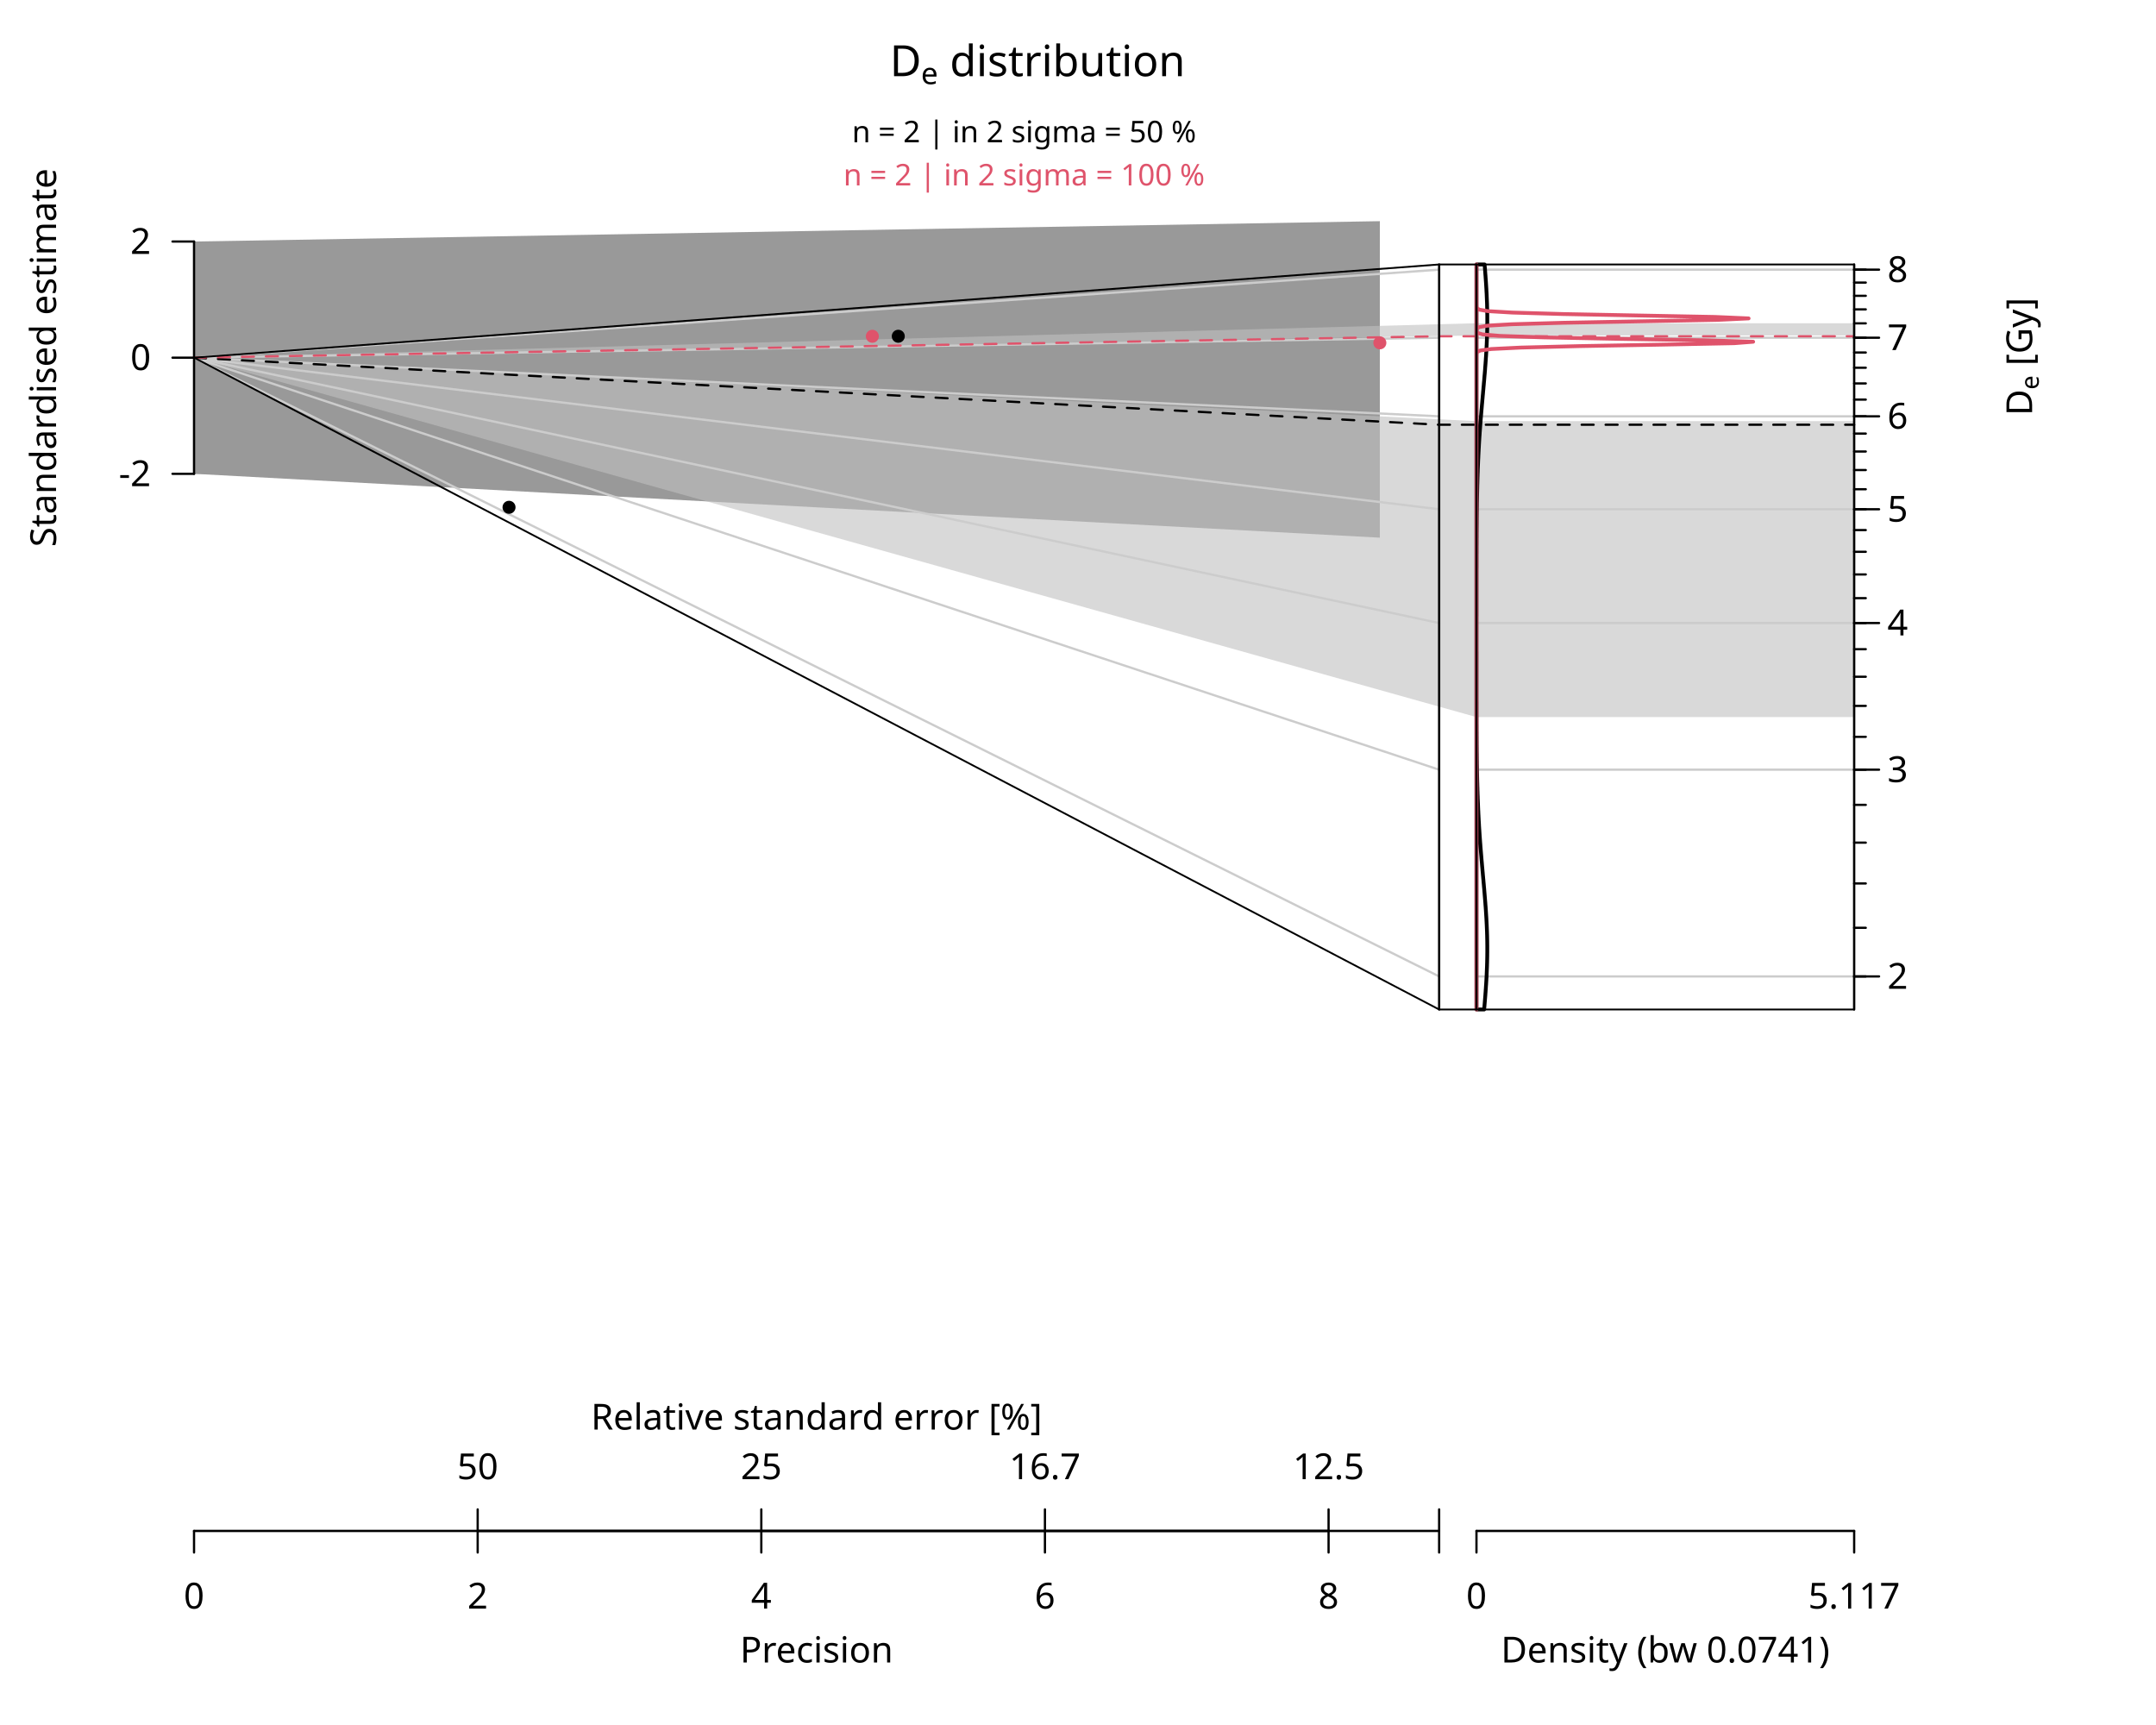
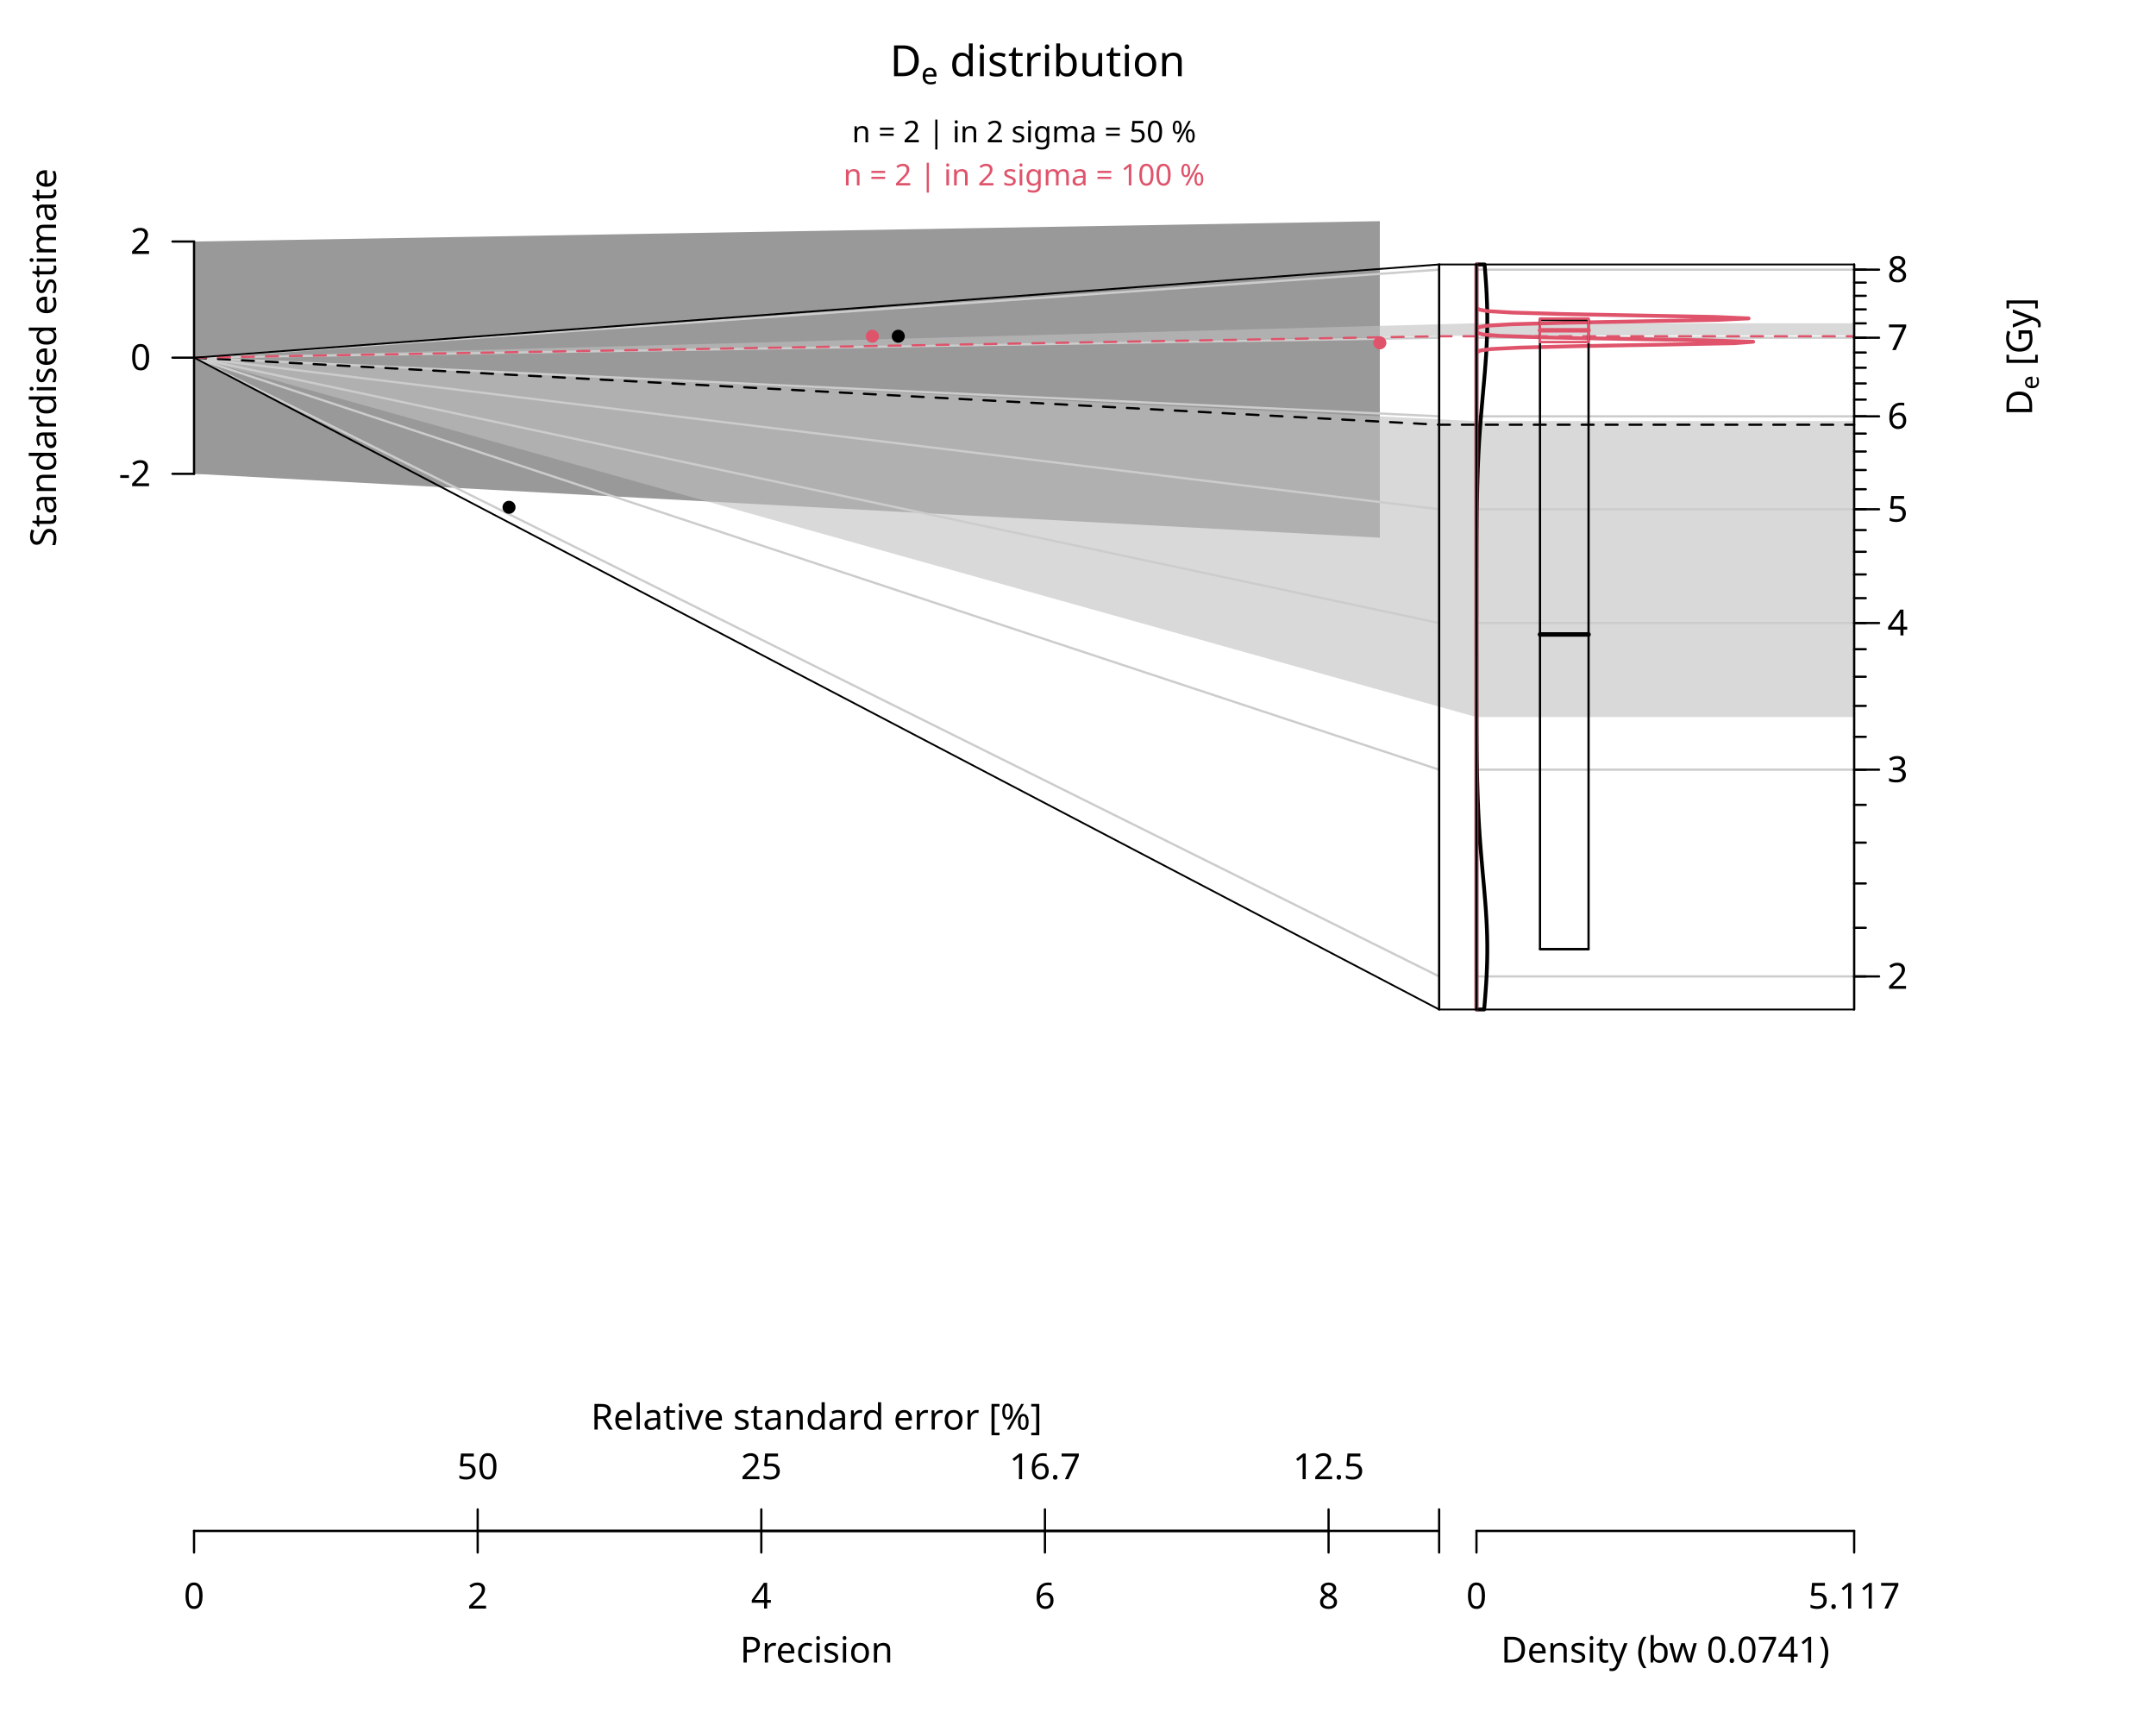
<svg xmlns="http://www.w3.org/2000/svg" class="svglite" data-engine-version="2.0" width="720.00pt" height="576.00pt" viewBox="0 0 720.00 576.00">
  <defs>
    <style type="text/css">
    .svglite line, .svglite polyline, .svglite polygon, .svglite path, .svglite rect, .svglite circle {
      fill: none;
      stroke: #000000;
      stroke-linecap: round;
      stroke-linejoin: round;
      stroke-miterlimit: 10.00;
    }
  </style>
  </defs>
  <rect width="100%" height="100%" style="stroke: none; fill: #FFFFFF;" />
  <defs>
    <clipPath id="cpMC4wMHw3MjAuMDB8MC4wMHw1NzYuMDA=">
      <rect x="0.00" y="0.00" width="720.00" height="576.00" />
    </clipPath>
  </defs>
  <g clip-path="url(#cpMC4wMHw3MjAuMDB8MC4wMHw1NzYuMDA=)">
    <text transform="translate(18.72,119.43) rotate(-90)" text-anchor="middle" style="font-size: 12.00px; font-family: sans;" textLength="119.42px" lengthAdjust="spacingAndGlyphs">Standardised estimate</text>
    <polygon points="64.80,158.21 64.80,80.65 460.80,101.98 460.80,179.54 " style="stroke-width: 0.75; stroke: none; fill: #999999;" />
    <polygon points="64.80,158.21 64.80,80.65 460.80,73.85 460.80,151.41 " style="stroke-width: 0.75; stroke: none; fill: #999999;" />
    <polygon points="619.20,554.73 619.20,57.18 1173.60,57.18 1173.60,554.73 " style="stroke-width: 0.75; stroke: none; fill: none;" />
    <polygon points="64.80,119.43 480.60,140.01 493.07,140.63 619.20,140.63 619.20,239.45 493.07,239.45 480.60,235.96 " style="stroke-width: 0.75; stroke: none; fill: #BFBFBF; fill-opacity: 0.60;" />
    <polygon points="64.80,119.43 480.60,108.27 493.07,107.94 619.20,107.94 619.20,112.01 493.07,112.01 480.60,112.22 " style="stroke-width: 0.75; stroke: none; fill: #BFBFBF; fill-opacity: 0.60;" />
    <polyline points="64.80,119.43 480.60,326.04 " style="stroke-width: 0.75; stroke: #CCCCCC;" />
    <polyline points="493.07,326.04 619.20,326.04 " style="stroke-width: 0.75; stroke: #CCCCCC;" />
    <polyline points="64.80,119.43 480.60,257.01 " style="stroke-width: 0.75; stroke: #CCCCCC;" />
    <polyline points="493.07,257.01 619.20,257.01 " style="stroke-width: 0.75; stroke: #CCCCCC;" />
    <polyline points="64.80,119.43 480.60,208.04 " style="stroke-width: 0.75; stroke: #CCCCCC;" />
    <polyline points="493.07,208.04 619.20,208.04 " style="stroke-width: 0.75; stroke: #CCCCCC;" />
    <polyline points="64.80,119.43 480.60,170.05 " style="stroke-width: 0.75; stroke: #CCCCCC;" />
    <polyline points="493.07,170.05 619.20,170.05 " style="stroke-width: 0.75; stroke: #CCCCCC;" />
    <polyline points="64.80,119.43 480.60,139.01 " style="stroke-width: 0.75; stroke: #CCCCCC;" />
    <polyline points="493.07,139.01 619.20,139.01 " style="stroke-width: 0.75; stroke: #CCCCCC;" />
    <polyline points="64.80,119.43 480.60,112.77 " style="stroke-width: 0.75; stroke: #CCCCCC;" />
    <polyline points="493.07,112.77 619.20,112.77 " style="stroke-width: 0.75; stroke: #CCCCCC;" />
    <polyline points="64.80,119.43 480.60,90.04 " style="stroke-width: 0.75; stroke: #CCCCCC;" />
    <polyline points="493.07,90.04 619.20,90.04 " style="stroke-width: 0.75; stroke: #CCCCCC;" />
    <polyline points="64.80,119.43 480.60,141.83 493.07,141.83 619.20,141.83 " style="stroke-width: 0.75; stroke-dasharray: 4.00,4.00;" />
    <polyline points="64.80,119.43 480.60,112.29 493.07,112.29 619.20,112.29 " style="stroke-width: 0.75; stroke: #DF536B; stroke-dasharray: 4.00,4.00;" />
    <polygon points="493.07,337.08 495.63,337.08 495.68,336.59 495.72,336.11 495.76,335.62 495.80,335.13 495.84,334.65 495.88,334.16 495.92,333.67 495.96,333.18 496.00,332.70 496.04,332.21 496.07,331.72 496.11,331.24 496.14,330.75 496.18,330.26 496.21,329.78 496.24,329.29 496.28,328.80 496.31,328.32 496.34,327.83 496.37,327.34 496.39,326.86 496.42,326.37 496.45,325.88 496.47,325.40 496.49,324.91 496.51,324.42 496.53,323.93 496.55,323.45 496.57,322.96 496.59,322.47 496.60,321.99 496.62,321.50 496.63,321.01 496.64,320.53 496.65,320.04 496.66,319.55 496.67,319.07 496.67,318.58 496.68,318.09 496.68,317.61 496.68,317.12 496.68,316.63 496.68,316.15 496.68,315.66 496.67,315.17 496.67,314.69 496.66,314.20 496.65,313.71 496.64,313.22 496.63,312.74 496.62,312.25 496.60,311.76 496.59,311.28 496.57,310.79 496.55,310.30 496.53,309.82 496.51,309.33 496.49,308.84 496.46,308.36 496.44,307.87 496.41,307.38 496.39,306.90 496.36,306.41 496.33,305.92 496.30,305.44 496.27,304.95 496.24,304.46 496.21,303.97 496.17,303.49 496.14,303.00 496.10,302.51 496.06,302.03 496.03,301.54 495.99,301.05 495.95,300.57 495.91,300.08 495.87,299.59 495.83,299.11 495.79,298.62 495.75,298.13 495.71,297.65 495.67,297.16 495.63,296.67 495.58,296.19 495.54,295.70 495.50,295.21 495.45,294.72 495.41,294.24 495.37,293.75 495.32,293.26 495.28,292.78 495.23,292.29 495.19,291.80 495.15,291.32 495.10,290.83 495.06,290.34 495.02,289.86 494.97,289.37 494.93,288.88 494.89,288.40 494.85,287.91 494.80,287.42 494.76,286.94 494.72,286.45 494.68,285.96 494.64,285.47 494.60,284.99 494.56,284.50 494.52,284.01 494.48,283.53 494.44,283.04 494.40,282.55 494.37,282.07 494.33,281.58 494.29,281.09 494.26,280.61 494.22,280.12 494.19,279.63 494.15,279.15 494.12,278.66 494.09,278.17 494.06,277.69 494.03,277.20 493.99,276.71 493.96,276.23 493.93,275.74 493.91,275.25 493.88,274.76 493.85,274.28 493.82,273.79 493.80,273.30 493.77,272.82 493.75,272.33 493.72,271.84 493.70,271.36 493.68,270.87 493.65,270.38 493.63,269.90 493.61,269.41 493.59,268.92 493.57,268.44 493.55,267.95 493.53,267.46 493.51,266.98 493.49,266.49 493.48,266.00 493.46,265.51 493.44,265.03 493.43,264.54 493.41,264.05 493.40,263.57 493.39,263.08 493.37,262.59 493.36,262.11 493.35,261.62 493.33,261.13 493.32,260.65 493.31,260.16 493.30,259.67 493.29,259.19 493.28,258.70 493.27,258.21 493.26,257.73 493.25,257.24 493.24,256.75 493.24,256.26 493.23,255.78 493.22,255.29 493.21,254.80 493.21,254.32 493.20,253.83 493.19,253.34 493.19,252.86 493.18,252.37 493.18,251.88 493.17,251.40 493.16,250.91 493.16,250.42 493.16,249.94 493.15,249.45 493.15,248.96 493.14,248.48 493.14,247.99 493.14,247.50 493.13,247.01 493.13,246.53 493.13,246.04 493.12,245.55 493.12,245.07 493.12,244.58 493.11,244.09 493.11,243.61 493.11,243.12 493.11,242.63 493.11,242.15 493.10,241.66 493.10,241.17 493.10,240.69 493.10,240.20 493.10,239.71 493.10,239.23 493.09,238.74 493.09,238.25 493.09,237.77 493.09,237.28 493.09,236.79 493.09,236.30 493.09,235.82 493.09,235.33 493.09,234.84 493.09,234.36 493.08,233.87 493.08,233.38 493.08,232.90 493.08,232.41 493.08,231.92 493.08,231.44 493.08,230.95 493.08,230.46 493.08,229.98 493.08,229.49 493.08,229.00 493.08,228.52 493.08,228.03 493.08,227.54 493.08,227.05 493.08,226.57 493.08,226.08 493.08,225.59 493.08,225.11 493.08,224.62 493.08,224.13 493.08,223.65 493.08,223.16 493.08,222.67 493.08,222.19 493.08,221.70 493.08,221.21 493.08,220.73 493.08,220.24 493.08,219.75 493.08,219.27 493.08,218.78 493.08,218.29 493.08,217.80 493.07,217.32 493.07,216.83 493.07,216.34 493.07,215.86 493.07,215.37 493.07,214.88 493.07,214.40 493.07,213.91 493.07,213.42 493.07,212.94 493.07,212.45 493.07,211.96 493.07,211.48 493.07,210.99 493.07,210.50 493.07,210.02 493.07,209.53 493.07,209.04 493.07,208.55 493.07,208.07 493.07,207.58 493.07,207.09 493.07,206.61 493.07,206.12 493.08,205.63 493.08,205.15 493.08,204.66 493.08,204.17 493.08,203.69 493.08,203.20 493.08,202.71 493.08,202.23 493.08,201.74 493.08,201.25 493.08,200.77 493.08,200.28 493.08,199.79 493.08,199.31 493.08,198.82 493.08,198.33 493.08,197.84 493.08,197.36 493.08,196.87 493.08,196.38 493.08,195.90 493.08,195.41 493.08,194.92 493.08,194.44 493.08,193.95 493.08,193.46 493.08,192.98 493.08,192.49 493.08,192.00 493.08,191.52 493.08,191.03 493.08,190.54 493.08,190.06 493.09,189.57 493.09,189.08 493.09,188.59 493.09,188.11 493.09,187.62 493.09,187.13 493.09,186.65 493.09,186.16 493.09,185.67 493.09,185.19 493.10,184.70 493.10,184.21 493.10,183.73 493.10,183.24 493.10,182.75 493.10,182.27 493.11,181.78 493.11,181.29 493.11,180.81 493.11,180.32 493.11,179.83 493.12,179.34 493.12,178.86 493.12,178.37 493.12,177.88 493.13,177.40 493.13,176.91 493.13,176.42 493.14,175.94 493.14,175.45 493.15,174.96 493.15,174.48 493.15,173.99 493.16,173.50 493.16,173.02 493.17,172.53 493.17,172.04 493.18,171.56 493.18,171.07 493.19,170.58 493.20,170.10 493.20,169.61 493.21,169.12 493.22,168.63 493.22,168.15 493.23,167.66 493.24,167.17 493.25,166.69 493.26,166.20 493.27,165.71 493.28,165.23 493.29,164.74 493.30,164.25 493.31,163.77 493.32,163.28 493.33,162.79 493.34,162.31 493.35,161.82 493.37,161.33 493.38,160.85 493.39,160.36 493.41,159.87 493.42,159.38 493.44,158.90 493.45,158.41 493.47,157.92 493.49,157.44 493.50,156.95 493.52,156.46 493.54,155.98 493.56,155.49 493.58,155.00 493.60,154.52 493.62,154.03 493.64,153.54 493.67,153.06 493.69,152.57 493.71,152.08 493.74,151.60 493.76,151.11 493.79,150.62 493.81,150.13 493.84,149.65 493.87,149.16 493.89,148.67 493.92,148.19 493.95,147.70 493.98,147.21 494.01,146.73 494.04,146.24 494.07,145.75 494.11,145.27 494.14,144.78 494.17,144.29 494.21,143.81 494.24,143.32 494.28,142.83 494.31,142.35 494.35,141.86 494.39,141.37 494.43,140.88 494.46,140.40 494.50,139.91 494.54,139.42 494.58,138.94 494.62,138.45 494.66,137.96 494.70,137.48 494.74,136.99 494.79,136.50 494.83,136.02 494.87,135.53 494.91,135.04 494.96,134.56 495.00,134.07 495.04,133.58 495.09,133.10 495.13,132.61 495.17,132.12 495.22,131.64 495.26,131.15 495.30,130.66 495.35,130.17 495.39,129.69 495.43,129.20 495.48,128.71 495.52,128.23 495.56,127.74 495.61,127.25 495.65,126.77 495.69,126.28 495.73,125.79 495.77,125.31 495.82,124.82 495.86,124.33 495.90,123.85 495.94,123.36 495.97,122.87 496.01,122.39 496.05,121.90 496.09,121.41 496.12,120.92 496.16,120.44 496.19,119.95 496.22,119.46 496.26,118.98 496.29,118.49 496.32,118.00 496.35,117.52 496.38,117.03 496.40,116.54 496.43,116.06 496.45,115.57 496.48,115.08 496.50,114.60 496.52,114.11 496.54,113.62 496.56,113.14 496.58,112.65 496.59,112.16 496.61,111.67 496.62,111.19 496.64,110.70 496.65,110.21 496.66,109.73 496.66,109.24 496.67,108.75 496.67,108.27 496.68,107.78 496.68,107.29 496.68,106.81 496.68,106.32 496.68,105.83 496.68,105.35 496.67,104.86 496.66,104.37 496.66,103.89 496.65,103.40 496.64,102.91 496.62,102.42 496.61,101.94 496.60,101.45 496.58,100.96 496.56,100.48 496.54,99.99 496.52,99.50 496.50,99.02 496.48,98.53 496.46,98.04 496.43,97.56 496.40,97.07 496.38,96.58 496.35,96.10 496.32,95.61 496.29,95.12 496.26,94.64 496.23,94.15 496.19,93.66 496.16,93.18 496.12,92.69 496.09,92.20 496.05,91.71 496.01,91.23 495.98,90.74 495.94,90.25 495.90,89.77 495.86,89.28 495.82,88.79 495.78,88.31 493.07,88.31 " style="stroke-width: 1.27; fill: none;" />
    <polygon points="493.07,337.08 493.07,337.08 493.07,336.59 493.07,336.11 493.07,335.62 493.07,335.13 493.07,334.65 493.07,334.16 493.07,333.67 493.07,333.18 493.07,332.70 493.07,332.21 493.07,331.72 493.07,331.24 493.07,330.75 493.07,330.26 493.07,329.78 493.07,329.29 493.07,328.80 493.07,328.32 493.07,327.83 493.07,327.34 493.07,326.86 493.07,326.37 493.07,325.88 493.07,325.40 493.07,324.91 493.07,324.42 493.07,323.93 493.07,323.45 493.07,322.96 493.07,322.47 493.07,321.99 493.07,321.50 493.07,321.01 493.07,320.53 493.07,320.04 493.07,319.55 493.07,319.07 493.07,318.58 493.07,318.09 493.07,317.61 493.07,317.12 493.07,316.63 493.07,316.15 493.07,315.66 493.07,315.17 493.07,314.69 493.07,314.20 493.07,313.71 493.07,313.22 493.07,312.74 493.07,312.25 493.07,311.76 493.07,311.28 493.07,310.79 493.07,310.30 493.07,309.82 493.07,309.33 493.07,308.84 493.07,308.36 493.07,307.87 493.07,307.38 493.07,306.90 493.07,306.41 493.07,305.92 493.07,305.44 493.07,304.95 493.07,304.46 493.07,303.97 493.07,303.49 493.07,303.00 493.07,302.51 493.07,302.03 493.07,301.54 493.07,301.05 493.07,300.57 493.07,300.08 493.07,299.59 493.07,299.11 493.07,298.62 493.07,298.13 493.07,297.65 493.07,297.16 493.07,296.67 493.07,296.19 493.07,295.70 493.07,295.21 493.07,294.72 493.07,294.24 493.07,293.75 493.07,293.26 493.07,292.78 493.07,292.29 493.07,291.80 493.07,291.32 493.07,290.83 493.07,290.34 493.07,289.86 493.07,289.37 493.07,288.88 493.07,288.40 493.07,287.91 493.07,287.42 493.07,286.94 493.07,286.45 493.07,285.96 493.07,285.47 493.07,284.99 493.07,284.50 493.07,284.01 493.07,283.53 493.07,283.04 493.07,282.55 493.07,282.07 493.07,281.58 493.07,281.09 493.07,280.61 493.07,280.12 493.07,279.63 493.07,279.15 493.07,278.66 493.07,278.17 493.07,277.69 493.07,277.20 493.07,276.71 493.07,276.23 493.07,275.74 493.07,275.25 493.07,274.76 493.07,274.28 493.07,273.79 493.07,273.30 493.07,272.82 493.07,272.33 493.07,271.84 493.07,271.36 493.07,270.87 493.07,270.38 493.07,269.90 493.07,269.41 493.07,268.92 493.07,268.44 493.07,267.95 493.07,267.46 493.07,266.98 493.07,266.49 493.07,266.00 493.07,265.51 493.07,265.03 493.07,264.54 493.07,264.05 493.07,263.57 493.07,263.08 493.07,262.59 493.07,262.11 493.07,261.62 493.07,261.13 493.07,260.65 493.07,260.16 493.07,259.67 493.07,259.19 493.07,258.70 493.07,258.21 493.07,257.73 493.07,257.24 493.07,256.75 493.07,256.26 493.07,255.78 493.07,255.29 493.07,254.80 493.07,254.32 493.07,253.83 493.07,253.34 493.07,252.86 493.07,252.37 493.07,251.88 493.07,251.40 493.07,250.91 493.07,250.42 493.07,249.94 493.07,249.45 493.07,248.96 493.07,248.48 493.07,247.99 493.07,247.50 493.07,247.01 493.07,246.53 493.07,246.04 493.07,245.55 493.07,245.07 493.07,244.58 493.07,244.09 493.07,243.61 493.07,243.12 493.07,242.63 493.07,242.15 493.07,241.66 493.07,241.17 493.07,240.69 493.07,240.20 493.07,239.71 493.07,239.23 493.07,238.74 493.07,238.25 493.07,237.77 493.07,237.28 493.07,236.79 493.07,236.30 493.07,235.82 493.07,235.33 493.07,234.84 493.07,234.36 493.07,233.87 493.07,233.38 493.07,232.90 493.07,232.41 493.07,231.92 493.07,231.44 493.07,230.95 493.07,230.46 493.07,229.98 493.07,229.49 493.07,229.00 493.07,228.52 493.07,228.03 493.07,227.54 493.07,227.05 493.07,226.57 493.07,226.08 493.07,225.59 493.07,225.11 493.07,224.62 493.07,224.13 493.07,223.65 493.07,223.16 493.07,222.67 493.07,222.19 493.07,221.70 493.07,221.21 493.07,220.73 493.07,220.24 493.07,219.75 493.07,219.27 493.07,218.78 493.07,218.29 493.07,217.80 493.07,217.32 493.07,216.83 493.07,216.34 493.07,215.86 493.07,215.37 493.07,214.88 493.07,214.40 493.07,213.91 493.07,213.42 493.07,212.94 493.07,212.45 493.07,211.96 493.07,211.48 493.07,210.99 493.07,210.50 493.07,210.02 493.07,209.53 493.07,209.04 493.07,208.55 493.07,208.07 493.07,207.58 493.07,207.09 493.07,206.61 493.07,206.12 493.07,205.63 493.07,205.15 493.07,204.66 493.07,204.17 493.07,203.69 493.07,203.20 493.07,202.71 493.07,202.23 493.07,201.74 493.07,201.25 493.07,200.77 493.07,200.28 493.07,199.79 493.07,199.31 493.07,198.82 493.07,198.33 493.07,197.84 493.07,197.36 493.07,196.87 493.07,196.38 493.07,195.90 493.07,195.41 493.07,194.92 493.07,194.44 493.07,193.95 493.07,193.46 493.07,192.98 493.07,192.49 493.07,192.00 493.07,191.52 493.07,191.03 493.07,190.54 493.07,190.06 493.07,189.57 493.07,189.08 493.07,188.59 493.07,188.11 493.07,187.62 493.07,187.13 493.07,186.65 493.07,186.16 493.07,185.67 493.07,185.19 493.07,184.70 493.07,184.21 493.07,183.73 493.07,183.24 493.07,182.75 493.07,182.27 493.07,181.78 493.07,181.29 493.07,180.81 493.07,180.32 493.07,179.83 493.07,179.34 493.07,178.86 493.07,178.37 493.07,177.88 493.07,177.40 493.07,176.91 493.07,176.42 493.07,175.94 493.07,175.45 493.07,174.96 493.07,174.48 493.07,173.99 493.07,173.50 493.07,173.02 493.07,172.53 493.07,172.04 493.07,171.56 493.07,171.07 493.07,170.58 493.07,170.10 493.07,169.61 493.07,169.12 493.07,168.63 493.07,168.15 493.07,167.66 493.07,167.17 493.07,166.69 493.07,166.20 493.07,165.71 493.07,165.23 493.07,164.74 493.07,164.25 493.07,163.77 493.07,163.28 493.07,162.79 493.07,162.31 493.07,161.82 493.07,161.33 493.07,160.85 493.07,160.36 493.07,159.87 493.07,159.38 493.07,158.90 493.07,158.41 493.07,157.92 493.07,157.44 493.07,156.95 493.07,156.46 493.07,155.98 493.07,155.49 493.07,155.00 493.07,154.52 493.07,154.03 493.07,153.54 493.07,153.06 493.07,152.57 493.07,152.08 493.07,151.60 493.07,151.11 493.07,150.62 493.07,150.13 493.07,149.65 493.07,149.16 493.07,148.67 493.07,148.19 493.07,147.70 493.07,147.21 493.07,146.73 493.07,146.24 493.07,145.75 493.07,145.27 493.07,144.78 493.07,144.29 493.07,143.81 493.07,143.32 493.07,142.83 493.07,142.35 493.07,141.86 493.07,141.37 493.07,140.88 493.07,140.40 493.07,139.91 493.07,139.42 493.07,138.94 493.07,138.45 493.07,137.96 493.07,137.48 493.07,136.99 493.07,136.50 493.07,136.02 493.07,135.53 493.07,135.04 493.07,134.56 493.07,134.07 493.07,133.58 493.07,133.10 493.07,132.61 493.07,132.12 493.07,131.64 493.07,131.15 493.07,130.66 493.07,130.17 493.07,129.69 493.07,129.20 493.07,128.71 493.07,128.23 493.07,127.74 493.07,127.25 493.07,126.77 493.07,126.28 493.07,125.79 493.07,125.31 493.07,124.82 493.07,124.33 493.07,123.85 493.07,123.36 493.07,122.87 493.07,122.39 493.07,121.90 493.07,121.41 493.07,120.92 493.07,120.44 493.07,119.95 493.07,119.46 493.07,118.98 493.08,118.49 493.11,118.00 493.33,117.52 494.35,117.03 498.02,116.54 507.87,116.06 527.37,115.57 554.81,115.08 579.14,114.60 585.47,114.11 568.93,113.62 540.35,113.14 515.28,112.65 500.90,112.16 495.13,111.67 493.48,111.19 493.13,110.70 493.10,110.21 493.23,109.73 493.93,109.24 496.70,108.75 504.81,108.27 522.12,107.78 548.19,107.29 573.58,106.81 583.95,106.32 572.67,105.83 547.34,105.35 521.91,104.86 504.99,104.37 496.89,103.89 494.01,103.40 493.25,102.91 493.10,102.42 493.08,101.94 493.07,101.45 493.07,100.96 493.07,100.48 493.07,99.99 493.07,99.50 493.07,99.02 493.07,98.53 493.07,98.04 493.07,97.56 493.07,97.07 493.07,96.58 493.07,96.10 493.07,95.61 493.07,95.12 493.07,94.64 493.07,94.15 493.07,93.66 493.07,93.18 493.07,92.69 493.07,92.20 493.07,91.71 493.07,91.23 493.07,90.74 493.07,90.25 493.07,89.77 493.07,89.28 493.07,88.79 493.07,88.31 493.07,88.31 " style="stroke-width: 1.27; stroke: #DF536B; fill: none;" />
    <line x1="493.07" y1="511.20" x2="619.20" y2="511.20" style="stroke-width: 0.75;" />
    <line x1="493.07" y1="511.20" x2="493.07" y2="518.40" style="stroke-width: 0.75;" />
    <line x1="619.20" y1="511.20" x2="619.20" y2="518.40" style="stroke-width: 0.75;" />
    <text x="493.07" y="537.12" text-anchor="middle" style="font-size: 12.00px; font-family: sans;" textLength="6.67px" lengthAdjust="spacingAndGlyphs">0</text>
    <text x="619.20" y="537.12" text-anchor="middle" style="font-size: 12.00px; font-family: sans;" textLength="30.03px" lengthAdjust="spacingAndGlyphs">5.117</text>
    <text x="556.14" y="555.12" text-anchor="middle" style="font-size: 12.00px; font-family: sans;" textLength="106.73px" lengthAdjust="spacingAndGlyphs">Density (bw 0.0741)</text>
    <text x="297.18" y="25.44" style="font-size: 14.40px; font-family: sans;" textLength="10.40px" lengthAdjust="spacingAndGlyphs">D</text>
    <text x="307.58" y="28.10" style="font-size: 10.08px; font-family: sans;" textLength="5.61px" lengthAdjust="spacingAndGlyphs">e</text>
    <text x="313.19" y="25.44" style="font-size: 14.40px; font-family: sans;" textLength="4.00px" lengthAdjust="spacingAndGlyphs"> </text>
    <text x="317.19" y="25.44" style="font-size: 14.40px; font-family: sans;" textLength="69.64px" lengthAdjust="spacingAndGlyphs">distribution</text>
    <line x1="64.80" y1="511.20" x2="443.68" y2="511.20" style="stroke-width: 0.75;" />
    <line x1="64.80" y1="511.20" x2="64.80" y2="518.40" style="stroke-width: 0.75;" />
    <line x1="159.52" y1="511.20" x2="159.52" y2="518.40" style="stroke-width: 0.75;" />
    <line x1="254.24" y1="511.20" x2="254.24" y2="518.40" style="stroke-width: 0.75;" />
    <line x1="348.96" y1="511.20" x2="348.96" y2="518.40" style="stroke-width: 0.75;" />
    <line x1="443.68" y1="511.20" x2="443.68" y2="518.40" style="stroke-width: 0.75;" />
    <text x="64.80" y="537.12" text-anchor="middle" style="font-size: 12.00px; font-family: sans;" textLength="6.67px" lengthAdjust="spacingAndGlyphs">0</text>
    <text x="159.52" y="537.12" text-anchor="middle" style="font-size: 12.00px; font-family: sans;" textLength="6.67px" lengthAdjust="spacingAndGlyphs">2</text>
    <text x="254.24" y="537.12" text-anchor="middle" style="font-size: 12.00px; font-family: sans;" textLength="6.67px" lengthAdjust="spacingAndGlyphs">4</text>
    <text x="348.96" y="537.12" text-anchor="middle" style="font-size: 12.00px; font-family: sans;" textLength="6.67px" lengthAdjust="spacingAndGlyphs">6</text>
    <text x="443.68" y="537.12" text-anchor="middle" style="font-size: 12.00px; font-family: sans;" textLength="6.67px" lengthAdjust="spacingAndGlyphs">8</text>
    <polyline points="443.68,511.20 480.60,511.20 " style="stroke-width: 0.75;" />
    <line x1="480.60" y1="511.20" x2="480.60" y2="518.40" style="stroke-width: 0.75;" />
    <line x1="480.60" y1="511.20" x2="480.60" y2="504.00" style="stroke-width: 0.75;" />
    <text x="272.70" y="555.12" text-anchor="middle" style="font-size: 12.00px; font-family: sans;" textLength="49.36px" lengthAdjust="spacingAndGlyphs">Precision</text>
    <text x="272.70" y="477.36" text-anchor="middle" style="font-size: 12.00px; font-family: sans;" textLength="142.74px" lengthAdjust="spacingAndGlyphs">Relative standard error [%]</text>
    <line x1="159.52" y1="511.20" x2="443.68" y2="511.20" style="stroke-width: 0.75;" />
    <line x1="159.52" y1="511.20" x2="159.52" y2="504.00" style="stroke-width: 0.75;" />
    <line x1="254.24" y1="511.20" x2="254.24" y2="504.00" style="stroke-width: 0.75;" />
    <line x1="348.96" y1="511.20" x2="348.96" y2="504.00" style="stroke-width: 0.75;" />
    <line x1="443.68" y1="511.20" x2="443.68" y2="504.00" style="stroke-width: 0.75;" />
    <text x="159.52" y="493.92" text-anchor="middle" style="font-size: 12.00px; font-family: sans;" textLength="13.35px" lengthAdjust="spacingAndGlyphs">50</text>
    <text x="254.24" y="493.92" text-anchor="middle" style="font-size: 12.00px; font-family: sans;" textLength="13.35px" lengthAdjust="spacingAndGlyphs">25</text>
    <text x="348.96" y="493.92" text-anchor="middle" style="font-size: 12.00px; font-family: sans;" textLength="23.36px" lengthAdjust="spacingAndGlyphs">16.7</text>
    <text x="443.68" y="493.92" text-anchor="middle" style="font-size: 12.00px; font-family: sans;" textLength="23.36px" lengthAdjust="spacingAndGlyphs">12.5</text>
    <line x1="64.80" y1="158.21" x2="64.80" y2="80.65" style="stroke-width: 0.75;" />
    <line x1="64.80" y1="158.21" x2="57.60" y2="158.21" style="stroke-width: 0.75;" />
    <line x1="64.80" y1="119.43" x2="57.60" y2="119.43" style="stroke-width: 0.75;" />
    <line x1="64.80" y1="80.65" x2="57.60" y2="80.65" style="stroke-width: 0.75;" />
    <text x="50.40" y="162.34" text-anchor="end" style="font-size: 12.00px; font-family: sans;" textLength="10.67px" lengthAdjust="spacingAndGlyphs">-2</text>
    <text x="50.40" y="123.56" text-anchor="end" style="font-size: 12.00px; font-family: sans;" textLength="6.67px" lengthAdjust="spacingAndGlyphs">0</text>
    <text x="50.40" y="84.78" text-anchor="end" style="font-size: 12.00px; font-family: sans;" textLength="6.67px" lengthAdjust="spacingAndGlyphs">2</text>
    <polyline points="619.20,326.04 623.08,326.04 " style="stroke-width: 0.75;" />
    <polyline points="619.20,309.81 623.08,309.81 " style="stroke-width: 0.75;" />
    <polyline points="619.20,295.00 623.08,295.00 " style="stroke-width: 0.75;" />
    <polyline points="619.20,281.37 623.08,281.37 " style="stroke-width: 0.75;" />
    <polyline points="619.20,268.76 623.08,268.76 " style="stroke-width: 0.75;" />
    <polyline points="619.20,257.01 623.08,257.01 " style="stroke-width: 0.75;" />
    <polyline points="619.20,246.03 623.08,246.03 " style="stroke-width: 0.75;" />
    <polyline points="619.20,235.70 623.08,235.70 " style="stroke-width: 0.75;" />
    <polyline points="619.20,225.97 623.08,225.97 " style="stroke-width: 0.75;" />
    <polyline points="619.20,216.77 623.08,216.77 " style="stroke-width: 0.75;" />
    <polyline points="619.20,208.04 623.08,208.04 " style="stroke-width: 0.75;" />
    <polyline points="619.20,199.73 623.08,199.73 " style="stroke-width: 0.75;" />
    <polyline points="619.20,191.81 623.08,191.81 " style="stroke-width: 0.75;" />
    <polyline points="619.20,184.25 623.08,184.25 " style="stroke-width: 0.75;" />
    <polyline points="619.20,177.00 623.08,177.00 " style="stroke-width: 0.75;" />
    <polyline points="619.20,170.05 623.08,170.05 " style="stroke-width: 0.75;" />
    <polyline points="619.20,163.37 623.08,163.37 " style="stroke-width: 0.75;" />
    <polyline points="619.20,156.95 623.08,156.95 " style="stroke-width: 0.75;" />
    <polyline points="619.20,150.76 623.08,150.76 " style="stroke-width: 0.75;" />
    <polyline points="619.20,144.78 623.08,144.78 " style="stroke-width: 0.75;" />
    <polyline points="619.20,139.01 623.08,139.01 " style="stroke-width: 0.75;" />
    <polyline points="619.20,133.43 623.08,133.43 " style="stroke-width: 0.75;" />
    <polyline points="619.20,128.03 623.08,128.03 " style="stroke-width: 0.75;" />
    <polyline points="619.20,122.79 623.08,122.79 " style="stroke-width: 0.75;" />
    <polyline points="619.20,117.71 623.08,117.71 " style="stroke-width: 0.75;" />
    <polyline points="619.20,112.77 623.08,112.77 " style="stroke-width: 0.75;" />
    <polyline points="619.20,107.97 623.08,107.97 " style="stroke-width: 0.75;" />
    <polyline points="619.20,103.31 623.08,103.31 " style="stroke-width: 0.75;" />
    <polyline points="619.20,98.77 623.08,98.77 " style="stroke-width: 0.75;" />
    <polyline points="619.20,94.35 623.08,94.35 " style="stroke-width: 0.75;" />
    <polyline points="619.20,90.04 623.08,90.04 " style="stroke-width: 0.75;" />
    <polyline points="619.20,326.04 627.52,326.04 " style="stroke-width: 0.75;" />
    <polyline points="619.20,257.01 627.52,257.01 " style="stroke-width: 0.75;" />
    <polyline points="619.20,208.04 627.52,208.04 " style="stroke-width: 0.75;" />
    <polyline points="619.20,170.05 627.52,170.05 " style="stroke-width: 0.75;" />
    <polyline points="619.20,139.01 627.52,139.01 " style="stroke-width: 0.75;" />
    <polyline points="619.20,112.77 627.52,112.77 " style="stroke-width: 0.75;" />
    <polyline points="619.20,90.04 627.52,90.04 " style="stroke-width: 0.75;" />
    <polyline points="480.60,337.08 480.60,88.31 " style="stroke-width: 0.75;" />
    <polyline points="619.20,337.08 619.20,88.31 " style="stroke-width: 0.75;" />
    <text x="630.29" y="330.17" style="font-size: 12.00px; font-family: sans;" textLength="6.67px" lengthAdjust="spacingAndGlyphs">2</text>
    <text x="630.29" y="261.14" style="font-size: 12.00px; font-family: sans;" textLength="6.67px" lengthAdjust="spacingAndGlyphs">3</text>
    <text x="630.29" y="212.17" style="font-size: 12.00px; font-family: sans;" textLength="6.67px" lengthAdjust="spacingAndGlyphs">4</text>
    <text x="630.29" y="174.18" style="font-size: 12.00px; font-family: sans;" textLength="6.67px" lengthAdjust="spacingAndGlyphs">5</text>
    <text x="630.29" y="143.14" style="font-size: 12.00px; font-family: sans;" textLength="6.67px" lengthAdjust="spacingAndGlyphs">6</text>
    <text x="630.29" y="116.90" style="font-size: 12.00px; font-family: sans;" textLength="6.67px" lengthAdjust="spacingAndGlyphs">7</text>
    <text x="630.29" y="94.17" style="font-size: 12.00px; font-family: sans;" textLength="6.67px" lengthAdjust="spacingAndGlyphs">8</text>
    <text transform="translate(678.63,138.77) rotate(-90)" style="font-size: 12.00px; font-family: sans;" textLength="8.67px" lengthAdjust="spacingAndGlyphs">D</text>
    <text transform="translate(680.85,130.10) rotate(-90)" style="font-size: 8.40px; font-family: sans;" textLength="4.67px" lengthAdjust="spacingAndGlyphs">e</text>
    <text transform="translate(678.63,125.43) rotate(-90)" style="font-size: 12.00px; font-family: sans;" textLength="3.33px" lengthAdjust="spacingAndGlyphs"> </text>
    <text transform="translate(678.63,122.10) rotate(-90)" style="font-size: 12.00px; font-family: sans;" textLength="22.01px" lengthAdjust="spacingAndGlyphs">[Gy]</text>
    <circle cx="299.98" cy="112.28" r="1.80" style="stroke-width: 0.75; fill: #000000;" />
    <circle cx="169.99" cy="169.39" r="1.80" style="stroke-width: 0.75; fill: #000000;" />
    <circle cx="291.32" cy="112.29" r="1.80" style="stroke-width: 0.75; stroke: #DF536B; fill: #DF536B;" />
    <circle cx="460.80" cy="114.48" r="1.80" style="stroke-width: 0.75; stroke: #DF536B; fill: #DF536B;" />
-     <polyline points="2351.59,211.86 2584.18,211.86 " style="stroke-width: 1.50;" />
-     <polygon points="2351.59,316.92 2351.59,106.80 2584.18,106.80 2584.18,316.92 " style="stroke-width: 0.75; fill: none;" />
-     <polyline points="2467.88,316.92 2467.88,316.92 2351.59,316.92 2584.18,316.92 " style="stroke-width: 0.75;" />
-     <polyline points="2467.88,106.80 2467.88,106.80 2351.59,106.80 2584.18,106.80 " style="stroke-width: 0.75;" />
-     <polyline points="2351.59,110.28 2584.18,110.28 " style="stroke-width: 1.50; stroke: #DF536B;" />
-     <polygon points="2351.59,114.24 2351.59,106.33 2584.18,106.33 2584.18,114.24 " style="stroke-width: 0.75; stroke: #DF536B; fill: none;" />
-     <polyline points="2467.88,114.24 2467.88,114.24 2351.59,114.24 2584.18,114.24 " style="stroke-width: 0.75; stroke: #DF536B;" />
-     <polyline points="2467.88,106.33 2467.88,106.33 2351.59,106.33 2584.18,106.33 " style="stroke-width: 0.75; stroke: #DF536B;" />
+     <polyline points="514.28,211.86 530.50,211.86 " style="stroke-width: 1.50;" />
+     <polygon points="514.28,316.92 514.28,106.80 530.50,106.80 530.50,316.92 " style="stroke-width: 0.75; fill: none;" />
+     <polyline points="522.39,316.92 522.39,316.92 514.28,316.92 530.50,316.92 " style="stroke-width: 0.75;" />
+     <polyline points="522.39,106.80 522.39,106.80 514.28,106.80 530.50,106.80 " style="stroke-width: 0.75;" />
+     <polyline points="514.28,110.28 530.50,110.28 " style="stroke-width: 1.50; stroke: #DF536B;" />
+     <polygon points="514.28,114.24 514.28,106.33 530.50,106.33 530.50,114.24 " style="stroke-width: 0.75; stroke: #DF536B; fill: none;" />
+     <polyline points="522.39,114.24 522.39,114.24 514.28,114.24 530.50,114.24 " style="stroke-width: 0.75; stroke: #DF536B;" />
+     <polyline points="522.39,106.33 522.39,106.33 514.28,106.33 530.50,106.33 " style="stroke-width: 0.75; stroke: #DF536B;" />
    <polyline points="493.07,337.08 493.07,88.31 " style="stroke-width: 0.75;" />
    <polygon points="64.80,119.43 480.60,88.31 619.20,88.31 619.20,337.08 480.60,337.08 64.80,119.43 " style="stroke-width: 0.60; fill: none;" />
    <text x="342.00" y="47.52" text-anchor="middle" style="font-size: 10.00px; font-family: sans;" textLength="110.45px" lengthAdjust="spacingAndGlyphs">n = 2 | in 2 sigma = 50 %</text>
    <text x="342.00" y="61.92" text-anchor="middle" style="font-size: 10.00px; fill: #DF536B; font-family: sans;" textLength="116.02px" lengthAdjust="spacingAndGlyphs">n = 2 | in 2 sigma = 100 %</text>
  </g>
</svg>
